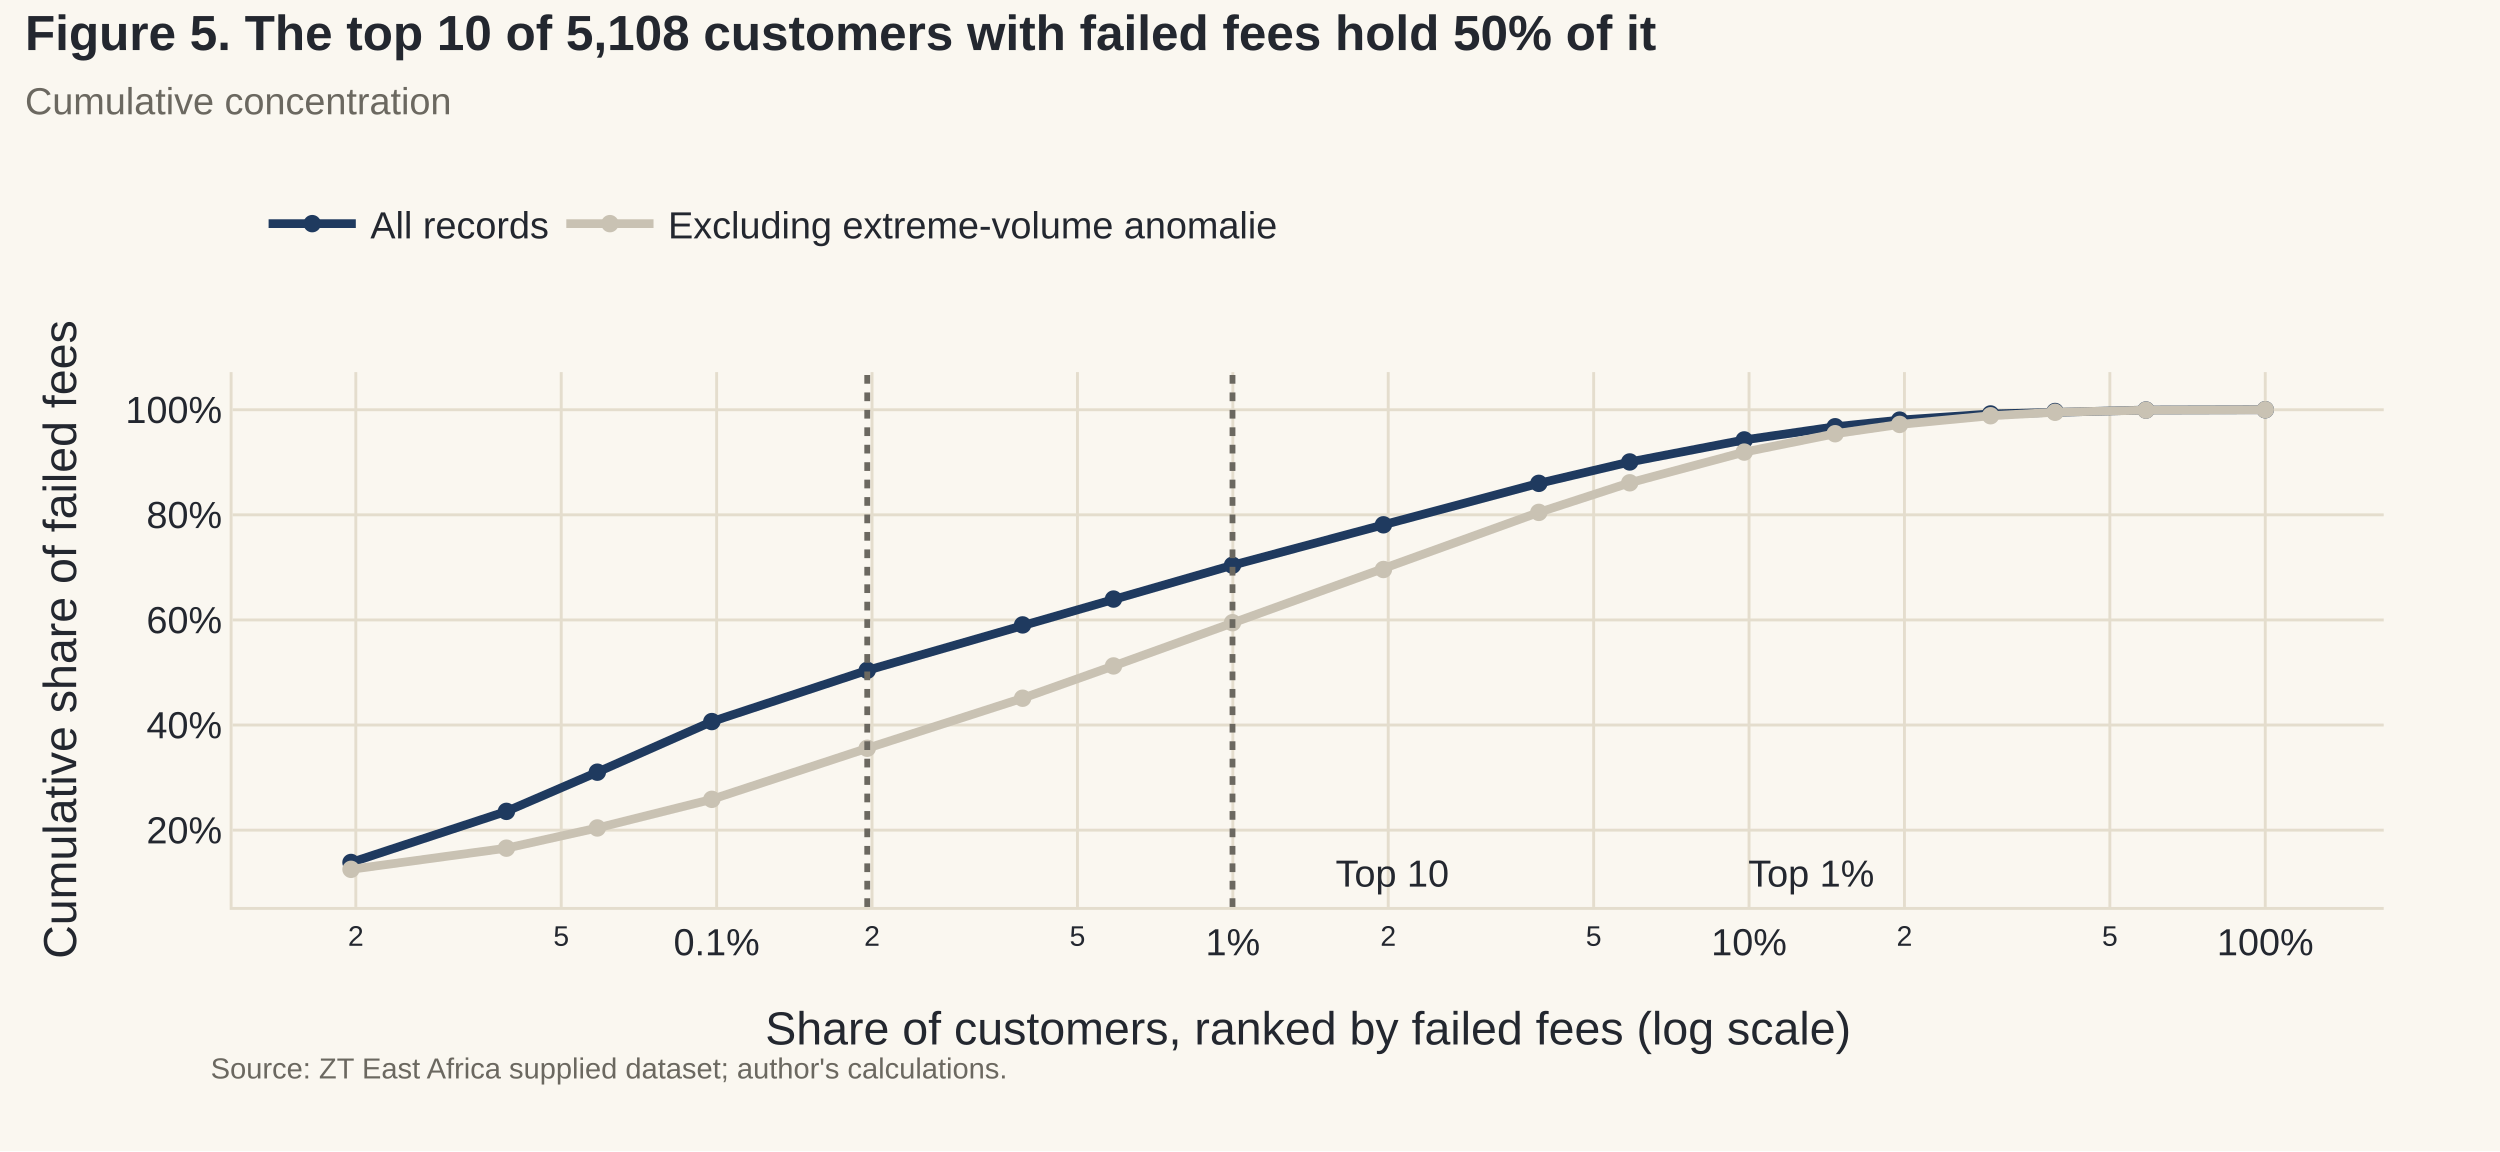
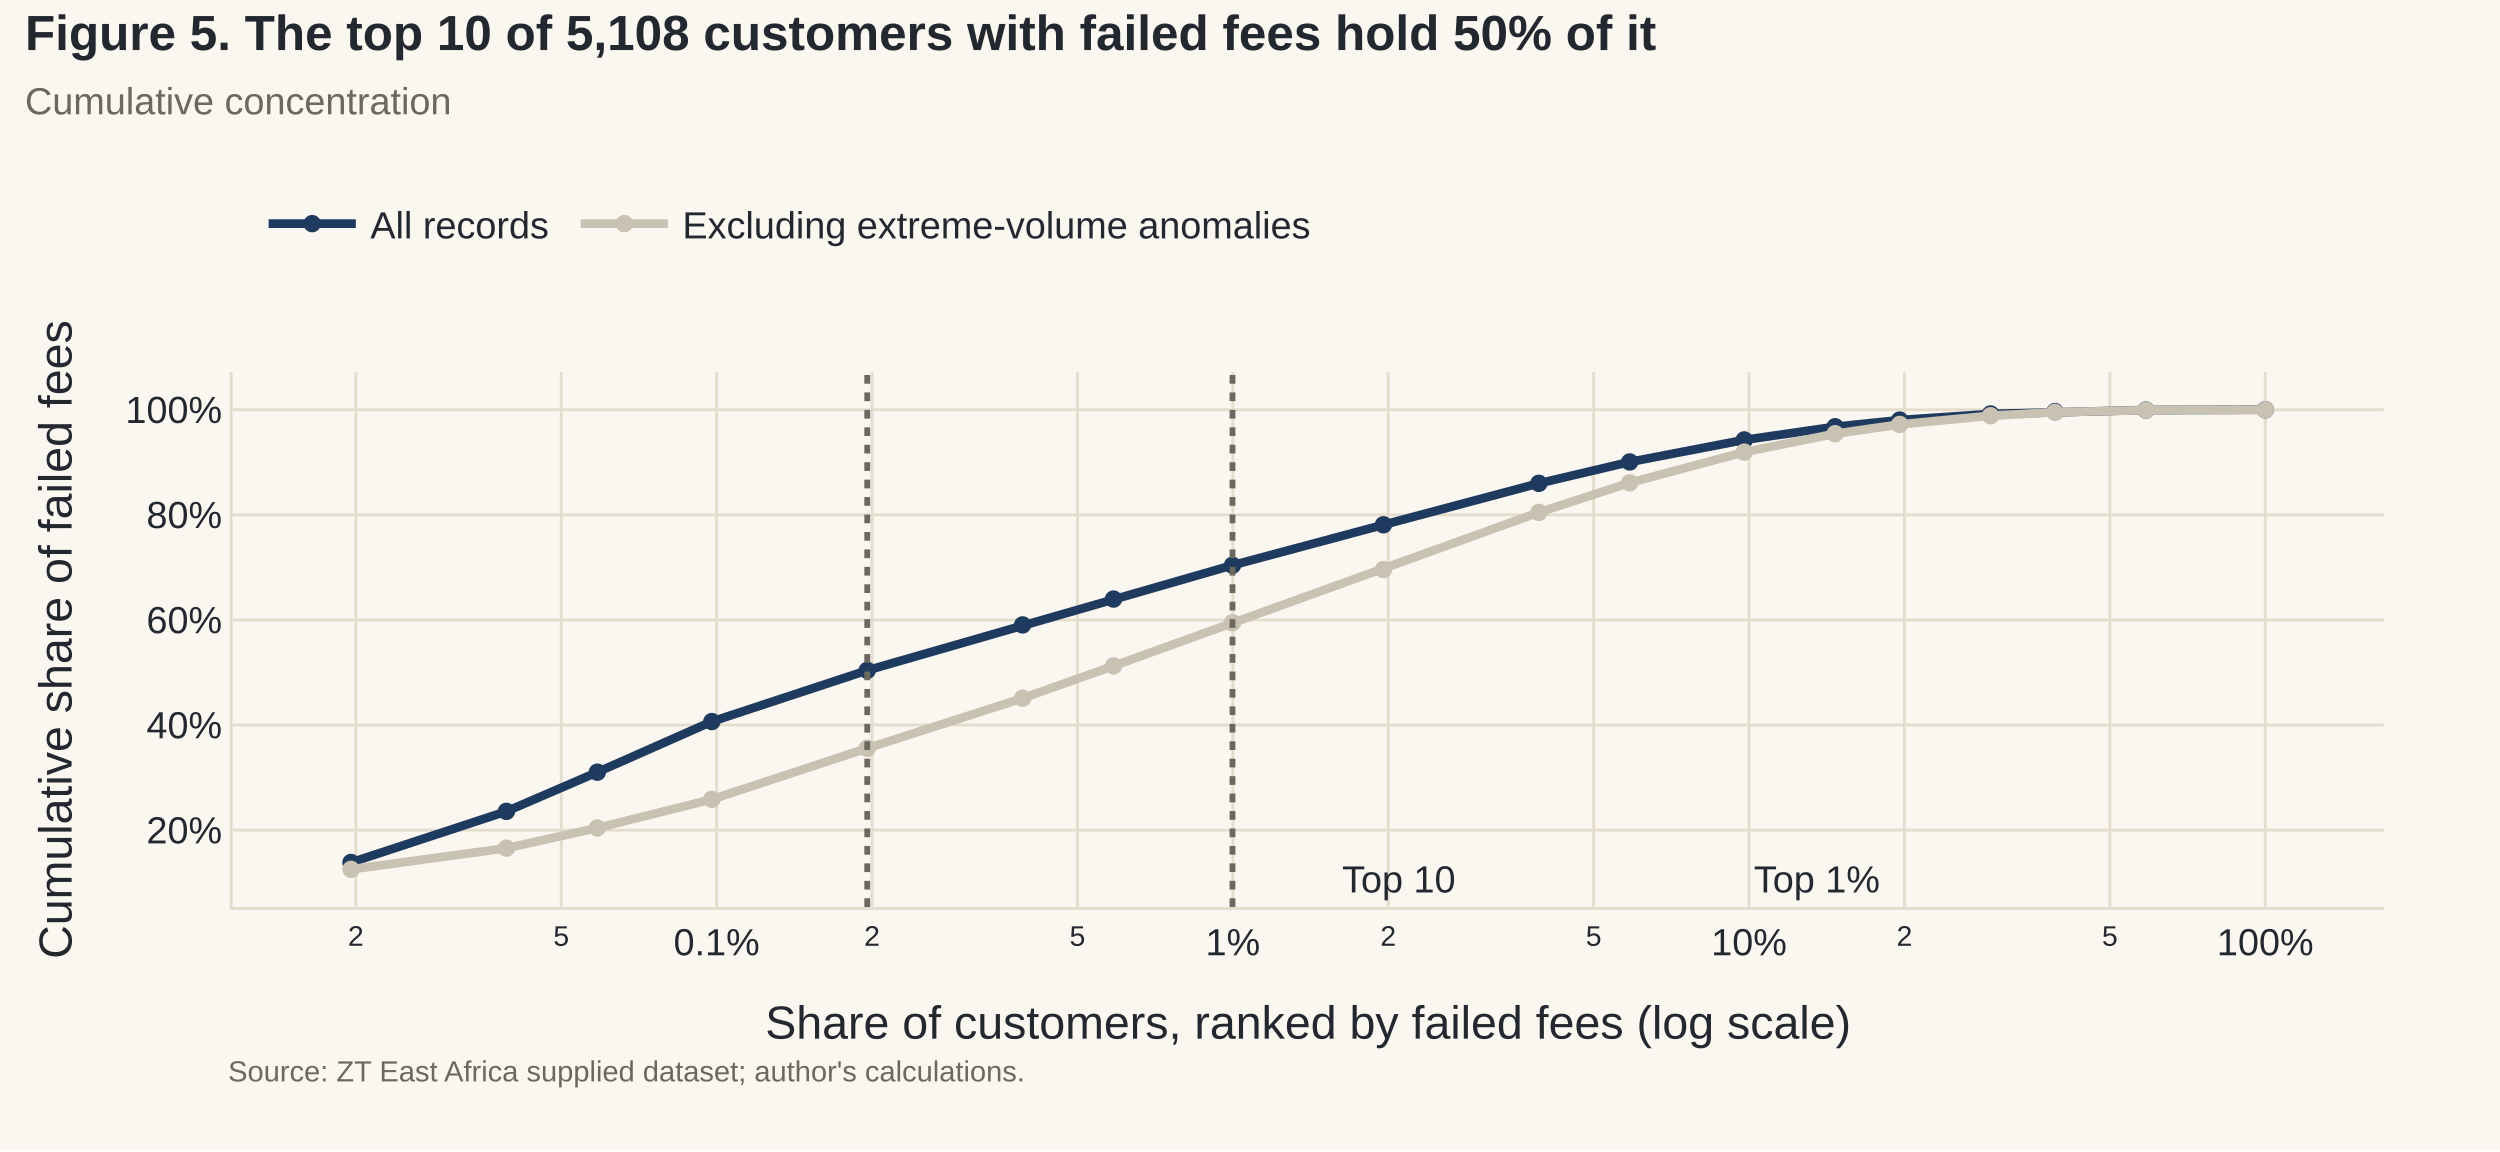
<svg xmlns="http://www.w3.org/2000/svg" class="main-svg" width="860" height="396" style="" viewBox="0 0 860 396">
  <rect x="0" y="0" width="860" height="396" style="fill: rgb(250, 247, 240); fill-opacity: 1;" />
-   <defs id="defs-ab4a64">
+   <defs id="defs-c13a0a">
    <g class="clips">
-       <clipPath id="clipab4a64xyplot" class="plotclip">
+       <clipPath id="clipc13a0axyplot" class="plotclip">
        <rect width="740" height="184" />
      </clipPath>
-       <clipPath class="axesclip" id="clipab4a64x">
+       <clipPath class="axesclip" id="clipc13a0ax">
        <rect x="80" y="0" width="740" height="396" />
      </clipPath>
-       <clipPath class="axesclip" id="clipab4a64y">
+       <clipPath class="axesclip" id="clipc13a0ay">
        <rect x="0" y="128" width="860" height="184" />
      </clipPath>
-       <clipPath class="axesclip" id="clipab4a64xy">
+       <clipPath class="axesclip" id="clipc13a0axy">
        <rect x="80" y="128" width="740" height="184" />
      </clipPath>
    </g>
    <g class="gradients" />
    <g class="patterns" />
  </defs>
  <g class="bglayer" />
  <g class="layer-below">
    <g class="imagelayer" />
    <g class="shapelayer" />
  </g>
  <g class="cartesianlayer">
    <g class="subplot xy">
      <g class="layer-subplot">
        <g class="shapelayer" />
        <g class="imagelayer" />
      </g>
      <g class="minor-gridlayer">
        <g class="x" />
        <g class="y" />
      </g>
      <g class="gridlayer">
        <g class="x">
          <path class="xgrid crisp" transform="translate(122.4,0)" d="M0,128v184" style="stroke: rgb(228, 221, 205); stroke-opacity: 1; stroke-width: 1px;" />
          <path class="xgrid crisp" transform="translate(193.06,0)" d="M0,128v184" style="stroke: rgb(228, 221, 205); stroke-opacity: 1; stroke-width: 1px;" />
          <path class="xgrid crisp" transform="translate(246.52,0)" d="M0,128v184" style="stroke: rgb(228, 221, 205); stroke-opacity: 1; stroke-width: 1px;" />
          <path class="xgrid crisp" transform="translate(299.98,0)" d="M0,128v184" style="stroke: rgb(228, 221, 205); stroke-opacity: 1; stroke-width: 1px;" />
          <path class="xgrid crisp" transform="translate(370.64,0)" d="M0,128v184" style="stroke: rgb(228, 221, 205); stroke-opacity: 1; stroke-width: 1px;" />
          <path class="xgrid crisp" transform="translate(424.1,0)" d="M0,128v184" style="stroke: rgb(228, 221, 205); stroke-opacity: 1; stroke-width: 1px;" />
          <path class="xgrid crisp" transform="translate(477.55,0)" d="M0,128v184" style="stroke: rgb(228, 221, 205); stroke-opacity: 1; stroke-width: 1px;" />
          <path class="xgrid crisp" transform="translate(548.22,0)" d="M0,128v184" style="stroke: rgb(228, 221, 205); stroke-opacity: 1; stroke-width: 1px;" />
          <path class="xgrid crisp" transform="translate(601.67,0)" d="M0,128v184" style="stroke: rgb(228, 221, 205); stroke-opacity: 1; stroke-width: 1px;" />
          <path class="xgrid crisp" transform="translate(655.13,0)" d="M0,128v184" style="stroke: rgb(228, 221, 205); stroke-opacity: 1; stroke-width: 1px;" />
          <path class="xgrid crisp" transform="translate(725.79,0)" d="M0,128v184" style="stroke: rgb(228, 221, 205); stroke-opacity: 1; stroke-width: 1px;" />
          <path class="xgrid crisp" transform="translate(779.25,0)" d="M0,128v184" style="stroke: rgb(228, 221, 205); stroke-opacity: 1; stroke-width: 1px;" />
        </g>
        <g class="y">
          <path class="ygrid crisp" transform="translate(0,285.57)" d="M80,0h740" style="stroke: rgb(228, 221, 205); stroke-opacity: 1; stroke-width: 1px;" />
          <path class="ygrid crisp" transform="translate(0,249.41)" d="M80,0h740" style="stroke: rgb(228, 221, 205); stroke-opacity: 1; stroke-width: 1px;" />
          <path class="ygrid crisp" transform="translate(0,213.26)" d="M80,0h740" style="stroke: rgb(228, 221, 205); stroke-opacity: 1; stroke-width: 1px;" />
          <path class="ygrid crisp" transform="translate(0,177.1)" d="M80,0h740" style="stroke: rgb(228, 221, 205); stroke-opacity: 1; stroke-width: 1px;" />
          <path class="ygrid crisp" transform="translate(0,140.95)" d="M80,0h740" style="stroke: rgb(228, 221, 205); stroke-opacity: 1; stroke-width: 1px;" />
        </g>
      </g>
      <g class="zerolinelayer" />
      <g class="layer-between">
        <g class="shapelayer" />
        <g class="imagelayer" />
      </g>
      <path class="xlines-below" />
      <path class="ylines-below" />
      <g class="overlines-below" />
      <g class="xaxislayer-below" />
      <g class="yaxislayer-below" />
      <g class="overaxes-below" />
      <g class="overplot">
-         <g class="xy" transform="translate(80,128)" clip-path="url(#clipab4a64xyplot)">
+         <g class="xy" transform="translate(80,128)" clip-path="url(#clipc13a0axyplot)">
          <g class="scatterlayer mlayer">
-             <g class="trace scatter trace29c63b" style="stroke-miterlimit: 2; opacity: 1;">
+             <g class="trace scatter tracec71498" style="stroke-miterlimit: 2; opacity: 1;">
              <g class="fills" />
              <g class="errorbars" />
              <g class="lines">
                <path class="js-line" d="M40.75,168.69L94.21,151.11L125.48,137.63L164.87,120.22L218.33,102.6L343.98,66.44L395.9,52.53L449.36,38.27L480.63,30.91L520.02,23.33L551.29,18.8L573.48,16.51L604.75,14.4L658.21,13.05L699.25,12.95" style="vector-effect: none; fill: none; stroke: rgb(31, 58, 95); stroke-opacity: 1; stroke-width: 3px; opacity: 1;" />
              </g>
              <g class="points">
                <path class="point" transform="translate(40.75,168.69)" d="M3,0A3,3 0 1,1 0,-3A3,3 0 0,1 3,0Z" style="opacity: 1; stroke-width: 0px; fill: rgb(31, 58, 95); fill-opacity: 1;" />
                <path class="point" transform="translate(94.21,151.11)" d="M3,0A3,3 0 1,1 0,-3A3,3 0 0,1 3,0Z" style="opacity: 1; stroke-width: 0px; fill: rgb(31, 58, 95); fill-opacity: 1;" />
                <path class="point" transform="translate(125.48,137.63)" d="M3,0A3,3 0 1,1 0,-3A3,3 0 0,1 3,0Z" style="opacity: 1; stroke-width: 0px; fill: rgb(31, 58, 95); fill-opacity: 1;" />
                <path class="point" transform="translate(164.87,120.22)" d="M3,0A3,3 0 1,1 0,-3A3,3 0 0,1 3,0Z" style="opacity: 1; stroke-width: 0px; fill: rgb(31, 58, 95); fill-opacity: 1;" />
                <path class="point" transform="translate(218.33,102.6)" d="M3,0A3,3 0 1,1 0,-3A3,3 0 0,1 3,0Z" style="opacity: 1; stroke-width: 0px; fill: rgb(31, 58, 95); fill-opacity: 1;" />
                <path class="point" transform="translate(271.78,86.97)" d="M3,0A3,3 0 1,1 0,-3A3,3 0 0,1 3,0Z" style="opacity: 1; stroke-width: 0px; fill: rgb(31, 58, 95); fill-opacity: 1;" />
                <path class="point" transform="translate(303.05,78.08)" d="M3,0A3,3 0 1,1 0,-3A3,3 0 0,1 3,0Z" style="opacity: 1; stroke-width: 0px; fill: rgb(31, 58, 95); fill-opacity: 1;" />
                <path class="point" transform="translate(343.98,66.44)" d="M3,0A3,3 0 1,1 0,-3A3,3 0 0,1 3,0Z" style="opacity: 1; stroke-width: 0px; fill: rgb(31, 58, 95); fill-opacity: 1;" />
                <path class="point" transform="translate(395.9,52.53)" d="M3,0A3,3 0 1,1 0,-3A3,3 0 0,1 3,0Z" style="opacity: 1; stroke-width: 0px; fill: rgb(31, 58, 95); fill-opacity: 1;" />
                <path class="point" transform="translate(449.36,38.27)" d="M3,0A3,3 0 1,1 0,-3A3,3 0 0,1 3,0Z" style="opacity: 1; stroke-width: 0px; fill: rgb(31, 58, 95); fill-opacity: 1;" />
                <path class="point" transform="translate(480.63,30.91)" d="M3,0A3,3 0 1,1 0,-3A3,3 0 0,1 3,0Z" style="opacity: 1; stroke-width: 0px; fill: rgb(31, 58, 95); fill-opacity: 1;" />
                <path class="point" transform="translate(520.02,23.33)" d="M3,0A3,3 0 1,1 0,-3A3,3 0 0,1 3,0Z" style="opacity: 1; stroke-width: 0px; fill: rgb(31, 58, 95); fill-opacity: 1;" />
                <path class="point" transform="translate(551.29,18.8)" d="M3,0A3,3 0 1,1 0,-3A3,3 0 0,1 3,0Z" style="opacity: 1; stroke-width: 0px; fill: rgb(31, 58, 95); fill-opacity: 1;" />
                <path class="point" transform="translate(573.48,16.51)" d="M3,0A3,3 0 1,1 0,-3A3,3 0 0,1 3,0Z" style="opacity: 1; stroke-width: 0px; fill: rgb(31, 58, 95); fill-opacity: 1;" />
                <path class="point" transform="translate(604.75,14.4)" d="M3,0A3,3 0 1,1 0,-3A3,3 0 0,1 3,0Z" style="opacity: 1; stroke-width: 0px; fill: rgb(31, 58, 95); fill-opacity: 1;" />
                <path class="point" transform="translate(626.94,13.56)" d="M3,0A3,3 0 1,1 0,-3A3,3 0 0,1 3,0Z" style="opacity: 1; stroke-width: 0px; fill: rgb(31, 58, 95); fill-opacity: 1;" />
                <path class="point" transform="translate(658.21,13.05)" d="M3,0A3,3 0 1,1 0,-3A3,3 0 0,1 3,0Z" style="opacity: 1; stroke-width: 0px; fill: rgb(31, 58, 95); fill-opacity: 1;" />
                <path class="point" transform="translate(699.25,12.95)" d="M3,0A3,3 0 1,1 0,-3A3,3 0 0,1 3,0Z" style="opacity: 1; stroke-width: 0px; fill: rgb(31, 58, 95); fill-opacity: 1;" />
              </g>
              <g class="text" />
            </g>
-             <g class="trace scatter trace76fb24" style="stroke-miterlimit: 2; opacity: 1;">
+             <g class="trace scatter tracea98be8" style="stroke-miterlimit: 2; opacity: 1;">
              <g class="fills" />
              <g class="errorbars" />
              <g class="lines">
                <path class="js-line" d="M40.75,171.05L94.21,163.77L125.48,156.82L164.87,146.97L218.33,129.4L271.78,112.19L303.05,101.08L449.36,48.26L480.63,38.08L520.02,27.52L551.29,21.2L573.48,18L604.75,15.01L626.94,13.82L658.21,13.09L699.25,12.95" style="vector-effect: none; fill: none; stroke: rgb(201, 194, 179); stroke-opacity: 1; stroke-width: 3px; opacity: 1;" />
              </g>
              <g class="points">
                <path class="point" transform="translate(40.75,171.05)" d="M3,0A3,3 0 1,1 0,-3A3,3 0 0,1 3,0Z" style="opacity: 1; stroke-width: 0px; fill: rgb(201, 194, 179); fill-opacity: 1;" />
                <path class="point" transform="translate(94.21,163.77)" d="M3,0A3,3 0 1,1 0,-3A3,3 0 0,1 3,0Z" style="opacity: 1; stroke-width: 0px; fill: rgb(201, 194, 179); fill-opacity: 1;" />
                <path class="point" transform="translate(125.48,156.82)" d="M3,0A3,3 0 1,1 0,-3A3,3 0 0,1 3,0Z" style="opacity: 1; stroke-width: 0px; fill: rgb(201, 194, 179); fill-opacity: 1;" />
                <path class="point" transform="translate(164.87,146.97)" d="M3,0A3,3 0 1,1 0,-3A3,3 0 0,1 3,0Z" style="opacity: 1; stroke-width: 0px; fill: rgb(201, 194, 179); fill-opacity: 1;" />
                <path class="point" transform="translate(218.33,129.4)" d="M3,0A3,3 0 1,1 0,-3A3,3 0 0,1 3,0Z" style="opacity: 1; stroke-width: 0px; fill: rgb(201, 194, 179); fill-opacity: 1;" />
                <path class="point" transform="translate(271.78,112.19)" d="M3,0A3,3 0 1,1 0,-3A3,3 0 0,1 3,0Z" style="opacity: 1; stroke-width: 0px; fill: rgb(201, 194, 179); fill-opacity: 1;" />
                <path class="point" transform="translate(303.05,101.08)" d="M3,0A3,3 0 1,1 0,-3A3,3 0 0,1 3,0Z" style="opacity: 1; stroke-width: 0px; fill: rgb(201, 194, 179); fill-opacity: 1;" />
                <path class="point" transform="translate(343.98,86.21)" d="M3,0A3,3 0 1,1 0,-3A3,3 0 0,1 3,0Z" style="opacity: 1; stroke-width: 0px; fill: rgb(201, 194, 179); fill-opacity: 1;" />
                <path class="point" transform="translate(395.9,67.91)" d="M3,0A3,3 0 1,1 0,-3A3,3 0 0,1 3,0Z" style="opacity: 1; stroke-width: 0px; fill: rgb(201, 194, 179); fill-opacity: 1;" />
                <path class="point" transform="translate(449.36,48.26)" d="M3,0A3,3 0 1,1 0,-3A3,3 0 0,1 3,0Z" style="opacity: 1; stroke-width: 0px; fill: rgb(201, 194, 179); fill-opacity: 1;" />
                <path class="point" transform="translate(480.63,38.08)" d="M3,0A3,3 0 1,1 0,-3A3,3 0 0,1 3,0Z" style="opacity: 1; stroke-width: 0px; fill: rgb(201, 194, 179); fill-opacity: 1;" />
                <path class="point" transform="translate(520.02,27.52)" d="M3,0A3,3 0 1,1 0,-3A3,3 0 0,1 3,0Z" style="opacity: 1; stroke-width: 0px; fill: rgb(201, 194, 179); fill-opacity: 1;" />
                <path class="point" transform="translate(551.29,21.2)" d="M3,0A3,3 0 1,1 0,-3A3,3 0 0,1 3,0Z" style="opacity: 1; stroke-width: 0px; fill: rgb(201, 194, 179); fill-opacity: 1;" />
                <path class="point" transform="translate(573.48,18)" d="M3,0A3,3 0 1,1 0,-3A3,3 0 0,1 3,0Z" style="opacity: 1; stroke-width: 0px; fill: rgb(201, 194, 179); fill-opacity: 1;" />
                <path class="point" transform="translate(604.75,15.01)" d="M3,0A3,3 0 1,1 0,-3A3,3 0 0,1 3,0Z" style="opacity: 1; stroke-width: 0px; fill: rgb(201, 194, 179); fill-opacity: 1;" />
                <path class="point" transform="translate(626.94,13.82)" d="M3,0A3,3 0 1,1 0,-3A3,3 0 0,1 3,0Z" style="opacity: 1; stroke-width: 0px; fill: rgb(201, 194, 179); fill-opacity: 1;" />
                <path class="point" transform="translate(658.21,13.09)" d="M3,0A3,3 0 1,1 0,-3A3,3 0 0,1 3,0Z" style="opacity: 1; stroke-width: 0px; fill: rgb(201, 194, 179); fill-opacity: 1;" />
                <path class="point" transform="translate(699.25,12.95)" d="M3,0A3,3 0 1,1 0,-3A3,3 0 0,1 3,0Z" style="opacity: 1; stroke-width: 0px; fill: rgb(201, 194, 179); fill-opacity: 1;" />
              </g>
              <g class="text" />
            </g>
          </g>
        </g>
      </g>
      <g class="zerolinelayer-above" />
      <path class="xlines-above crisp" d="M79,312.5H820" style="fill: none; stroke-width: 1px; stroke: rgb(228, 221, 205); stroke-opacity: 1;" />
      <path class="ylines-above crisp" d="M79.5,128V312" style="fill: none; stroke-width: 1px; stroke: rgb(228, 221, 205); stroke-opacity: 1;" />
      <g class="overlines-above" />
      <g class="xaxislayer-above">
        <g class="xtick">
          <text text-anchor="middle" x="0" y="325.35" transform="translate(122.4,0)" style="font-family: &quot;Source Sans 3&quot;, &quot;Source Sans Pro&quot;, &quot;Segoe UI&quot;, Arial, sans-serif; font-size: 9.75px; fill: rgb(35, 39, 47); fill-opacity: 1; white-space: pre;">2</text>
        </g>
        <g class="xtick">
          <text text-anchor="middle" x="0" y="325.35" style="font-family: &quot;Source Sans 3&quot;, &quot;Source Sans Pro&quot;, &quot;Segoe UI&quot;, Arial, sans-serif; font-size: 9.75px; fill: rgb(35, 39, 47); fill-opacity: 1; white-space: pre;" transform="translate(193.06,0)">5</text>
        </g>
        <g class="xtick">
          <text text-anchor="middle" x="0" y="328.6" style="font-family: &quot;Source Sans 3&quot;, &quot;Source Sans Pro&quot;, &quot;Segoe UI&quot;, Arial, sans-serif; font-size: 13px; fill: rgb(35, 39, 47); fill-opacity: 1; white-space: pre;" transform="translate(246.52,0)">0.1%</text>
        </g>
        <g class="xtick">
          <text text-anchor="middle" x="0" y="325.35" style="font-family: &quot;Source Sans 3&quot;, &quot;Source Sans Pro&quot;, &quot;Segoe UI&quot;, Arial, sans-serif; font-size: 9.75px; fill: rgb(35, 39, 47); fill-opacity: 1; white-space: pre;" transform="translate(299.98,0)">2</text>
        </g>
        <g class="xtick">
          <text text-anchor="middle" x="0" y="325.35" style="font-family: &quot;Source Sans 3&quot;, &quot;Source Sans Pro&quot;, &quot;Segoe UI&quot;, Arial, sans-serif; font-size: 9.75px; fill: rgb(35, 39, 47); fill-opacity: 1; white-space: pre;" transform="translate(370.64,0)">5</text>
        </g>
        <g class="xtick">
          <text text-anchor="middle" x="0" y="328.6" style="font-family: &quot;Source Sans 3&quot;, &quot;Source Sans Pro&quot;, &quot;Segoe UI&quot;, Arial, sans-serif; font-size: 13px; fill: rgb(35, 39, 47); fill-opacity: 1; white-space: pre;" transform="translate(424.1,0)">1%</text>
        </g>
        <g class="xtick">
          <text text-anchor="middle" x="0" y="325.35" style="font-family: &quot;Source Sans 3&quot;, &quot;Source Sans Pro&quot;, &quot;Segoe UI&quot;, Arial, sans-serif; font-size: 9.75px; fill: rgb(35, 39, 47); fill-opacity: 1; white-space: pre;" transform="translate(477.55,0)">2</text>
        </g>
        <g class="xtick">
          <text text-anchor="middle" x="0" y="325.35" style="font-family: &quot;Source Sans 3&quot;, &quot;Source Sans Pro&quot;, &quot;Segoe UI&quot;, Arial, sans-serif; font-size: 9.75px; fill: rgb(35, 39, 47); fill-opacity: 1; white-space: pre;" transform="translate(548.22,0)">5</text>
        </g>
        <g class="xtick">
          <text text-anchor="middle" x="0" y="328.6" style="font-family: &quot;Source Sans 3&quot;, &quot;Source Sans Pro&quot;, &quot;Segoe UI&quot;, Arial, sans-serif; font-size: 13px; fill: rgb(35, 39, 47); fill-opacity: 1; white-space: pre;" transform="translate(601.67,0)">10%</text>
        </g>
        <g class="xtick">
          <text text-anchor="middle" x="0" y="325.35" style="font-family: &quot;Source Sans 3&quot;, &quot;Source Sans Pro&quot;, &quot;Segoe UI&quot;, Arial, sans-serif; font-size: 9.75px; fill: rgb(35, 39, 47); fill-opacity: 1; white-space: pre;" transform="translate(655.13,0)">2</text>
        </g>
        <g class="xtick">
          <text text-anchor="middle" x="0" y="325.35" style="font-family: &quot;Source Sans 3&quot;, &quot;Source Sans Pro&quot;, &quot;Segoe UI&quot;, Arial, sans-serif; font-size: 9.75px; fill: rgb(35, 39, 47); fill-opacity: 1; white-space: pre;" transform="translate(725.79,0)">5</text>
        </g>
        <g class="xtick">
          <text text-anchor="middle" x="0" y="328.6" style="font-family: &quot;Source Sans 3&quot;, &quot;Source Sans Pro&quot;, &quot;Segoe UI&quot;, Arial, sans-serif; font-size: 13px; fill: rgb(35, 39, 47); fill-opacity: 1; white-space: pre;" transform="translate(779.25,0)">100%</text>
        </g>
      </g>
      <g class="yaxislayer-above">
        <g class="ytick">
          <text text-anchor="end" x="76.4" y="4.55" transform="translate(0,285.57)" style="font-family: &quot;Source Sans 3&quot;, &quot;Source Sans Pro&quot;, &quot;Segoe UI&quot;, Arial, sans-serif; font-size: 13px; fill: rgb(35, 39, 47); fill-opacity: 1; white-space: pre;">20%</text>
        </g>
        <g class="ytick">
          <text text-anchor="end" x="76.4" y="4.55" style="font-family: &quot;Source Sans 3&quot;, &quot;Source Sans Pro&quot;, &quot;Segoe UI&quot;, Arial, sans-serif; font-size: 13px; fill: rgb(35, 39, 47); fill-opacity: 1; white-space: pre;" transform="translate(0,249.41)">40%</text>
        </g>
        <g class="ytick">
          <text text-anchor="end" x="76.4" y="4.55" style="font-family: &quot;Source Sans 3&quot;, &quot;Source Sans Pro&quot;, &quot;Segoe UI&quot;, Arial, sans-serif; font-size: 13px; fill: rgb(35, 39, 47); fill-opacity: 1; white-space: pre;" transform="translate(0,213.26)">60%</text>
        </g>
        <g class="ytick">
          <text text-anchor="end" x="76.4" y="4.55" style="font-family: &quot;Source Sans 3&quot;, &quot;Source Sans Pro&quot;, &quot;Segoe UI&quot;, Arial, sans-serif; font-size: 13px; fill: rgb(35, 39, 47); fill-opacity: 1; white-space: pre;" transform="translate(0,177.1)">80%</text>
        </g>
        <g class="ytick">
          <text text-anchor="end" x="76.4" y="4.55" style="font-family: &quot;Source Sans 3&quot;, &quot;Source Sans Pro&quot;, &quot;Segoe UI&quot;, Arial, sans-serif; font-size: 13px; fill: rgb(35, 39, 47); fill-opacity: 1; white-space: pre;" transform="translate(0,140.95)">100%</text>
        </g>
      </g>
      <g class="overaxes-above" />
    </g>
  </g>
  <g class="polarlayer" />
  <g class="smithlayer" />
  <g class="ternarylayer" />
  <g class="geolayer" />
  <g class="funnelarealayer" />
  <g class="pielayer" />
  <g class="iciclelayer" />
  <g class="treemaplayer" />
  <g class="sunburstlayer" />
  <g class="glimages" />
-   <defs id="topdefs-ab4a64">
+   <defs id="topdefs-c13a0a">
    <g class="clips" />
-     <clipPath id="legendab4a64">
-       <rect width="352" height="30" x="0" y="0" />
+     <clipPath id="legendc13a0a">
+       <rect width="367" height="30" x="0" y="0" />
    </clipPath>
  </defs>
  <g class="layer-above">
    <g class="imagelayer" />
    <g class="shapelayer">
-       <g class="shape-group" data-index="0" clip-path="url(#clipab4a64x)">
+       <g class="shape-group" data-index="0" clip-path="url(#clipc13a0ax)">
        <path data-index="0" fill-rule="evenodd" d="M298.33,312L298.33,128" style="opacity: 1; stroke: rgb(107, 104, 96); stroke-opacity: 1; fill: rgb(0, 0, 0); fill-opacity: 0; stroke-dasharray: 3px, 3px; stroke-width: 2px;" />
      </g>
-       <g class="shape-group" data-index="1" clip-path="url(#clipab4a64x)">
+       <g class="shape-group" data-index="1" clip-path="url(#clipc13a0ax)">
        <path data-index="1" fill-rule="evenodd" d="M423.98,312L423.98,128" style="opacity: 1; stroke: rgb(107, 104, 96); stroke-opacity: 1; fill: rgb(0, 0, 0); fill-opacity: 0; stroke-dasharray: 3px, 3px; stroke-width: 2px;" />
      </g>
    </g>
  </g>
  <g class="infolayer">
    <g class="legend" pointer-events="all" transform="translate(87.4,61.98261)">
-       <rect class="bg" shape-rendering="crispEdges" style="stroke: rgb(68, 68, 68); stroke-opacity: 1; fill: rgb(250, 247, 240); fill-opacity: 1; stroke-width: 0px;" width="352" height="30" x="0" y="0" />
-       <g class="scrollbox" transform="" clip-path="url(#legendab4a64)">
+       <rect class="bg" shape-rendering="crispEdges" style="stroke: rgb(68, 68, 68); stroke-opacity: 1; fill: rgb(250, 247, 240); fill-opacity: 1; stroke-width: 0px;" width="367" height="30" x="0" y="0" />
+       <g class="scrollbox" transform="" clip-path="url(#legendc13a0a)">
        <g class="groups">
          <g class="traces" transform="translate(0,14.95)" style="opacity: 1;">
            <text class="legendtext" text-anchor="start" x="40" y="5.07" style="font-family: &quot;Source Sans 3&quot;, &quot;Source Sans Pro&quot;, &quot;Segoe UI&quot;, Arial, sans-serif; font-size: 13px; fill: rgb(35, 39, 47); fill-opacity: 1; white-space: pre;">All records</text>
            <g class="layers" style="opacity: 1;">
              <g class="legendfill" />
              <g class="legendlines">
                <path class="js-line" d="M5,0h30" style="fill: none; stroke: rgb(31, 58, 95); stroke-opacity: 1; stroke-width: 3px;" />
              </g>
              <g class="legendsymbols">
                <g class="legendpoints">
                  <path class="scatterpts" transform="translate(20,0)" d="M3,0A3,3 0 1,1 0,-3A3,3 0 0,1 3,0Z" style="opacity: 1; stroke-width: 0px; fill: rgb(31, 58, 95); fill-opacity: 1;" />
                </g>
              </g>
            </g>
-             <rect class="legendtoggle" x="0" y="-9.95" width="99.913" height="19.9" style="fill: rgb(0, 0, 0); fill-opacity: 0;" />
+             <rect class="legendtoggle" x="0" y="-9.95" width="104.857" height="19.9" style="fill: rgb(0, 0, 0); fill-opacity: 0;" />
          </g>
-           <g class="traces" transform="translate(102.4131,14.95)" style="opacity: 1;">
+           <g class="traces" transform="translate(107.3574,14.95)" style="opacity: 1;">
            <text class="legendtext" text-anchor="start" x="40" y="5.07" style="font-family: &quot;Source Sans 3&quot;, &quot;Source Sans Pro&quot;, &quot;Segoe UI&quot;, Arial, sans-serif; font-size: 13px; fill: rgb(35, 39, 47); fill-opacity: 1; white-space: pre;">Excluding extreme-volume anomalies</text>
            <g class="layers" style="opacity: 1;">
              <g class="legendfill" />
              <g class="legendlines">
                <path class="js-line" d="M5,0h30" style="fill: none; stroke: rgb(201, 194, 179); stroke-opacity: 1; stroke-width: 3px;" />
              </g>
              <g class="legendsymbols">
                <g class="legendpoints">
                  <path class="scatterpts" transform="translate(20,0)" d="M3,0A3,3 0 1,1 0,-3A3,3 0 0,1 3,0Z" style="opacity: 1; stroke-width: 0px; fill: rgb(201, 194, 179); fill-opacity: 1;" />
                </g>
              </g>
            </g>
-             <rect class="legendtoggle" x="0" y="-9.95" width="246.159" height="19.9" style="fill: rgb(0, 0, 0); fill-opacity: 0;" />
+             <rect class="legendtoggle" x="0" y="-9.95" width="257.014" height="19.9" style="fill: rgb(0, 0, 0); fill-opacity: 0;" />
          </g>
        </g>
      </g>
      <rect class="scrollbar" rx="20" ry="3" width="0" height="0" style="fill: rgb(128, 139, 164); fill-opacity: 1;" x="0" y="0" />
    </g>
    <g class="g-gtitle">
      <text class="gtitle" x="8.6" y="17.217" text-anchor="start" dy="0.7em" style="opacity: 1; font-family: &quot;Source Sans 3&quot;, &quot;Source Sans Pro&quot;, &quot;Segoe UI&quot;, Arial, sans-serif; font-size: 17px; fill: rgb(35, 39, 47); fill-opacity: 1; white-space: pre;">
        <tspan class="line" dy="0em" x="8.6" y="17.217">
          <tspan style="font-weight:bold">Figure 5. The top 10 of 5,108 customers with failed fees hold 50% of it</tspan>
        </tspan>
        <tspan class="line" dy="1.3em" x="8.6" y="17.217">
          <tspan style="font-size:13px; fill:#6B6860">Cumulative concentration</tspan>
        </tspan>
      </text>
    </g>
    <g class="g-xtitle">
-       <text class="xtitle" x="450" y="359.3" text-anchor="middle" style="opacity: 1; font-family: &quot;Source Sans 3&quot;, &quot;Source Sans Pro&quot;, &quot;Segoe UI&quot;, Arial, sans-serif; font-size: 16px; fill: rgb(35, 39, 47); fill-opacity: 1; white-space: pre;">Share of customers, ranked by failed fees (log scale)</text>
+       <text class="xtitle" x="450" y="357.3" text-anchor="middle" style="opacity: 1; font-family: &quot;Source Sans 3&quot;, &quot;Source Sans Pro&quot;, &quot;Segoe UI&quot;, Arial, sans-serif; font-size: 16px; fill: rgb(35, 39, 47); fill-opacity: 1; white-space: pre;">Share of customers, ranked by failed fees (log scale)</text>
    </g>
    <g class="g-ytitle">
-       <text class="ytitle" transform="rotate(-90,26.19102,220)" x="26.191" y="220" text-anchor="middle" style="opacity: 1; font-family: &quot;Source Sans 3&quot;, &quot;Source Sans Pro&quot;, &quot;Segoe UI&quot;, Arial, sans-serif; font-size: 16px; fill: rgb(35, 39, 47); fill-opacity: 1; white-space: pre;">Cumulative share of failed fees</text>
+       <text class="ytitle" transform="rotate(-90,24.62852,220)" x="24.629" y="220" text-anchor="middle" style="opacity: 1; font-family: &quot;Source Sans 3&quot;, &quot;Source Sans Pro&quot;, &quot;Segoe UI&quot;, Arial, sans-serif; font-size: 16px; fill: rgb(35, 39, 47); fill-opacity: 1; white-space: pre;">Cumulative share of failed fees</text>
    </g>
    <g class="annotation" data-index="0" style="opacity: 1;">
-       <g class="annotation-text-g" transform="rotate(0,478.86,301)">
-         <g class="cursor-pointer" transform="translate(459,290)">
-           <rect class="bg" x="0.5" y="0.5" width="39" height="21" style="stroke-width: 1px; stroke: rgb(0, 0, 0); stroke-opacity: 0; fill: rgb(0, 0, 0); fill-opacity: 0;" />
-           <text class="annotation-text" text-anchor="middle" x="19.953" y="15" style="font-family: &quot;Source Sans 3&quot;, &quot;Source Sans Pro&quot;, &quot;Segoe UI&quot;, Arial, sans-serif; font-size: 13px; fill: rgb(35, 39, 47); fill-opacity: 1; white-space: pre;">Top 10</text>
+       <g class="annotation-text-g" transform="rotate(0,480.36,301.5)">
+         <g class="cursor-pointer" transform="translate(459,291)">
+           <rect class="bg" x="0.5" y="0.5" width="42" height="20" style="stroke-width: 1px; stroke: rgb(0, 0, 0); stroke-opacity: 0; fill: rgb(0, 0, 0); fill-opacity: 0;" />
+           <text class="annotation-text" text-anchor="middle" x="22.195" y="16" style="font-family: &quot;Source Sans 3&quot;, &quot;Source Sans Pro&quot;, &quot;Segoe UI&quot;, Arial, sans-serif; font-size: 13px; fill: rgb(35, 39, 47); fill-opacity: 1; white-space: pre;">Top 10</text>
        </g>
      </g>
    </g>
    <g class="annotation" data-index="1" style="opacity: 1;">
-       <g class="annotation-text-g" transform="rotate(0,623.39,301)">
-         <g class="cursor-pointer" transform="translate(601,290)">
-           <rect class="bg" x="0.5" y="0.5" width="43" height="21" style="stroke-width: 1px; stroke: rgb(0, 0, 0); stroke-opacity: 0; fill: rgb(0, 0, 0); fill-opacity: 0;" />
-           <text class="annotation-text" text-anchor="middle" x="22.078" y="15" style="font-family: &quot;Source Sans 3&quot;, &quot;Source Sans Pro&quot;, &quot;Segoe UI&quot;, Arial, sans-serif; font-size: 13px; fill: rgb(35, 39, 47); fill-opacity: 1; white-space: pre;">Top 1%</text>
+       <g class="annotation-text-g" transform="rotate(0,624.89,301.5)">
+         <g class="cursor-pointer" transform="translate(601,291)">
+           <rect class="bg" x="0.5" y="0.5" width="46" height="20" style="stroke-width: 1px; stroke: rgb(0, 0, 0); stroke-opacity: 0; fill: rgb(0, 0, 0); fill-opacity: 0;" />
+           <text class="annotation-text" text-anchor="middle" x="24.008" y="16" style="font-family: &quot;Source Sans 3&quot;, &quot;Source Sans Pro&quot;, &quot;Segoe UI&quot;, Arial, sans-serif; font-size: 13px; fill: rgb(35, 39, 47); fill-opacity: 1; white-space: pre;">Top 1%</text>
        </g>
      </g>
    </g>
    <g class="annotation" data-index="2" style="opacity: 1;">
-       <g class="annotation-text-g" transform="rotate(0,209.5,368.4839)">
+       <g class="annotation-text-g" transform="rotate(0,215.5,368.4839)">
        <g class="cursor-pointer" transform="translate(80,359)">
-           <rect class="bg" x="0.5" y="0.5" width="258" height="17" style="stroke-width: 1px; stroke: rgb(0, 0, 0); stroke-opacity: 0; fill: rgb(0, 0, 0); fill-opacity: 0;" />
-           <text class="annotation-text" text-anchor="middle" x="129.516" y="12" style="font-family: &quot;Source Sans 3&quot;, &quot;Source Sans Pro&quot;, &quot;Segoe UI&quot;, Arial, sans-serif; font-size: 10px; fill: rgb(107, 104, 96); fill-opacity: 1; white-space: pre;">Source: ZT East Africa supplied dataset; author's calculations.</text>
+           <rect class="bg" x="0.5" y="0.5" width="270" height="17" style="stroke-width: 1px; stroke: rgb(0, 0, 0); stroke-opacity: 0; fill: rgb(0, 0, 0); fill-opacity: 0;" />
+           <text class="annotation-text" text-anchor="middle" x="135.516" y="13" style="font-family: &quot;Source Sans 3&quot;, &quot;Source Sans Pro&quot;, &quot;Segoe UI&quot;, Arial, sans-serif; font-size: 10px; fill: rgb(107, 104, 96); fill-opacity: 1; white-space: pre;">Source: ZT East Africa supplied dataset; author's calculations.</text>
        </g>
      </g>
    </g>
  </g>
</svg>
